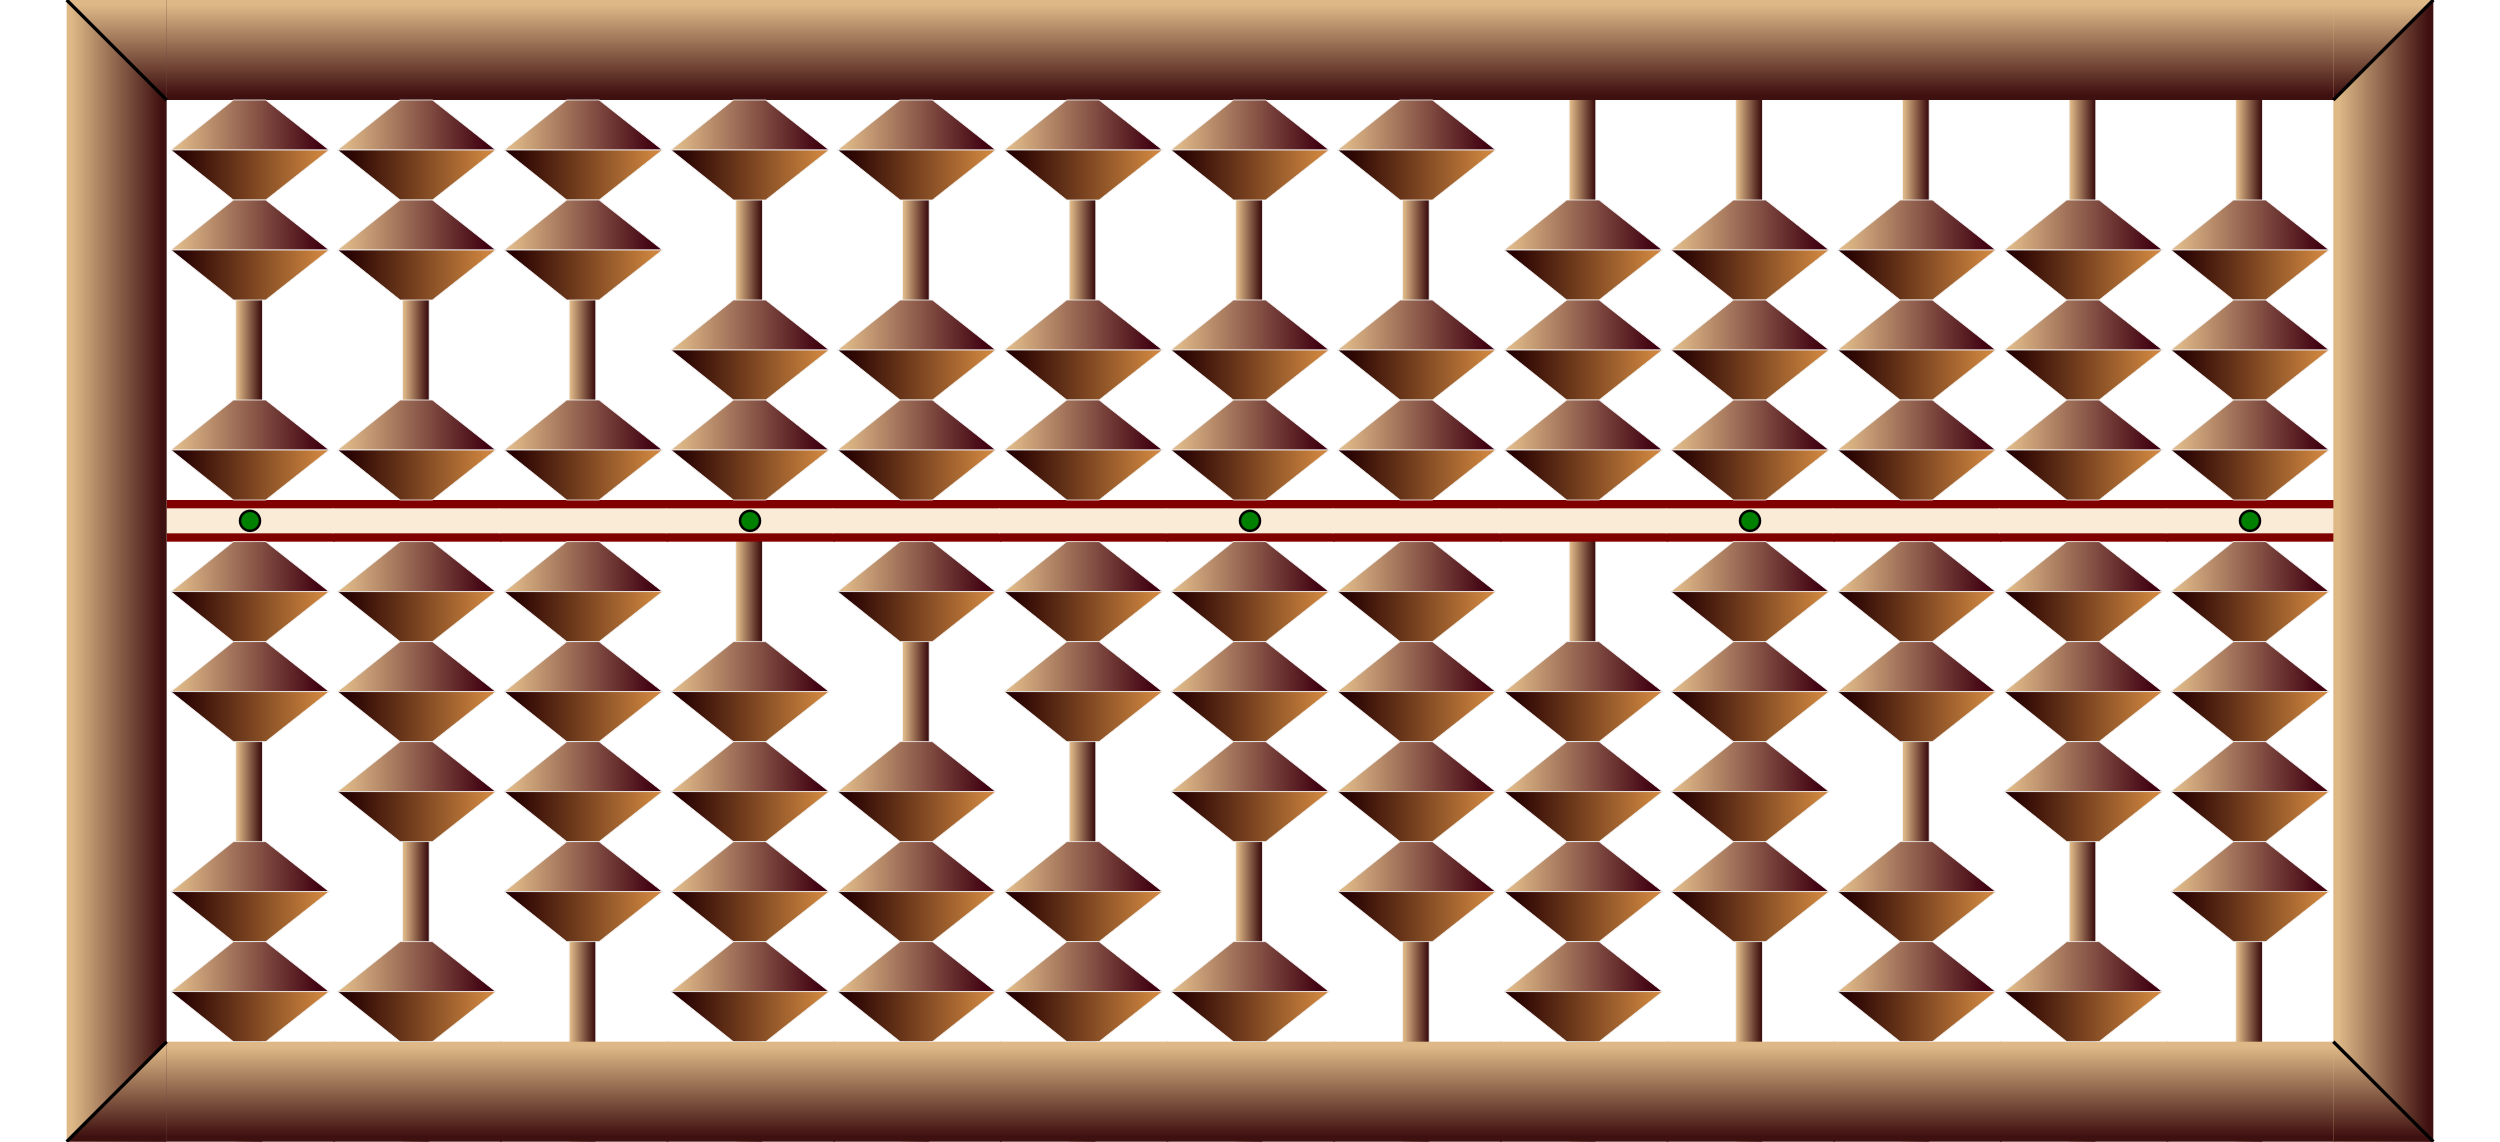
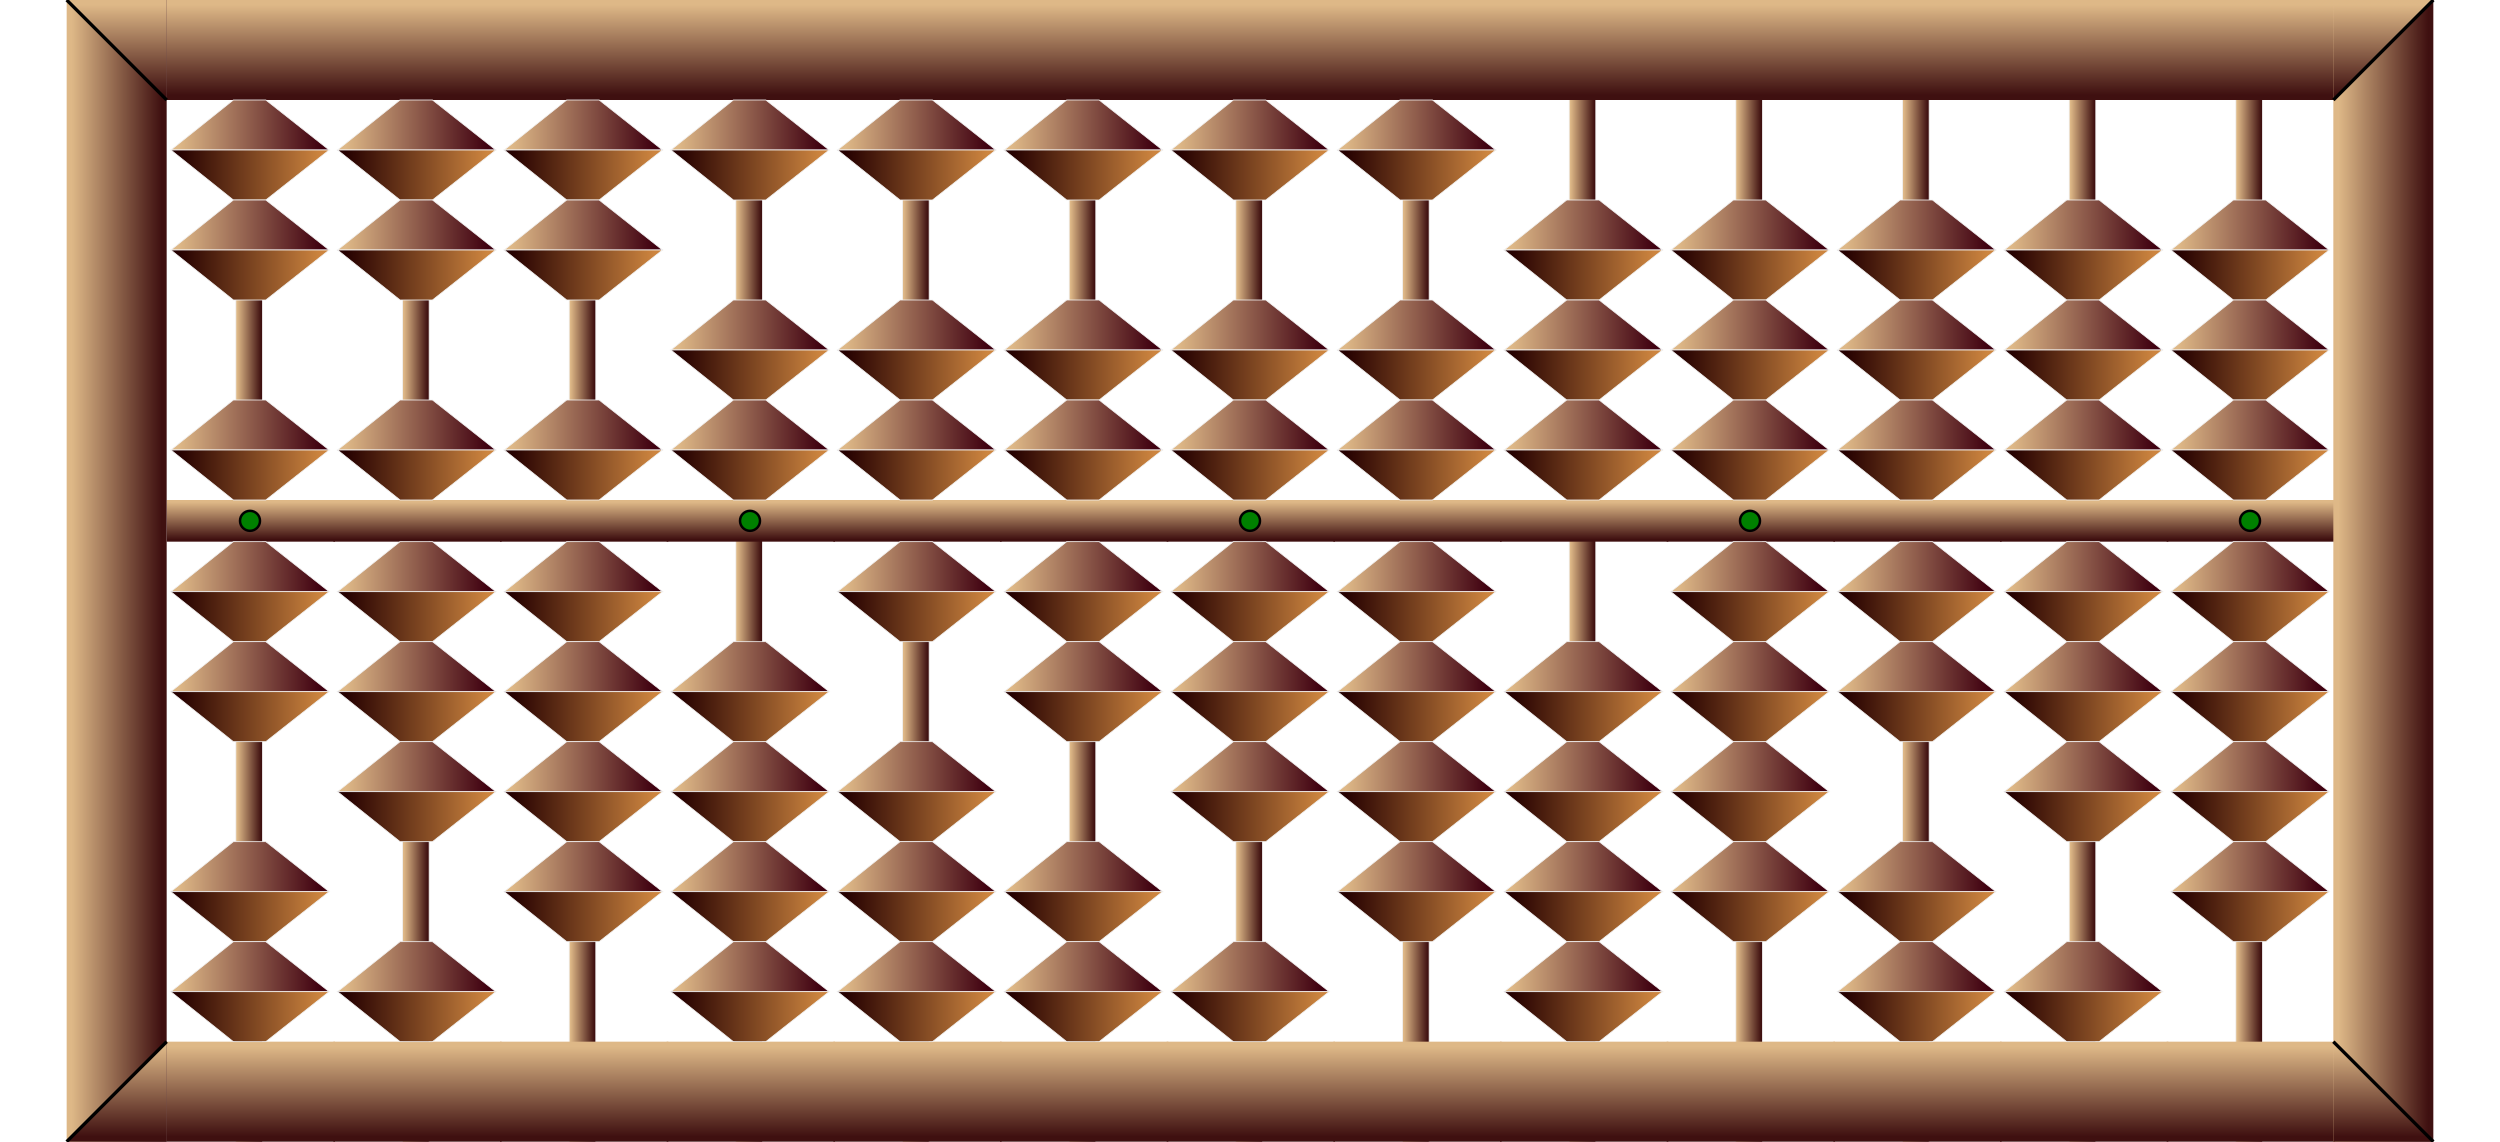
<svg xmlns="http://www.w3.org/2000/svg" x="0px" y="0px" width="750.0px" height="342.5px" viewBox="0 0 3000 1370">
  <style>
.names {;
font: bold 80px mono;
fill: Gold;
}
</style>
  <defs>
    <radialGradient id="grad1" cx="50%" cy="50%" r="50%" fx="30%" fy="40%">
      <stop offset="0%" stop-color="antiquewhite" />
      <stop offset="80%" stop-color="Darkgreen" />
    </radialGradient>
    <linearGradient id="rodgrad">
      <stop offset="5%" stop-color="BurlyWood" />
      <stop offset="95%" stop-color="#3f1010" />
    </linearGradient>
    <linearGradient id="framegrad">
      <stop offset="5%" stop-color="BurlyWood" />
      <stop offset="95%" stop-color="#3f1010" />
    </linearGradient>
    <linearGradient id="framegrad2" gradientTransform="rotate(90)">
      <stop offset="5%" stop-color="BurlyWood" />
      <stop offset="95%" stop-color="#3f1010" />
    </linearGradient>
    <linearGradient id="jap1">
      <stop offset="5%" stop-color="BurlyWood" />
      <stop offset="95%" stop-color="#3f0010" />
    </linearGradient>
    <linearGradient id="jap2">
      <stop offset="5%" stop-color="#250000" />
      <stop offset="95%" stop-color="Peru" />
    </linearGradient>
    <g id="bead">
      <polygon fill="url(#jap1)" stroke="#F2F2F2" points="80,0 5,60 195,60 119,0" />
      <polygon fill="url(#jap2)" stroke="#F2F2F2" points="119,120 195,60 5,60 80,120" />
    </g>
    <g id="bead2">
      <ellipse cx="100" cy="60" rx="90" ry="59.5" fill="url(#grad1)" stroke="#F2F2F2" />
    </g>
    <g id="frame">
      <rect y="0" fill="url(#framegrad2)" width="202" height="120" />
    </g>
    <g id="bar">
-       <rect x="0" y="0" width="202" height="50" fill="Maroon" />
+       <rect x="0" y="0" width="202" height="50" fill="Black" />
      <rect x="-1" y="10" fill="AntiqueWhite" width="202" height="30" />
    </g>
    <g id="bardot">
      <use href="#bar" />
+       <circle cx="100" cy="25" r="12" stroke="black" stroke-width="3" fill="green" />
+     </g>
+     <g id="barc">
+       <rect x="0" y="0" width="202" height="50" fill="url(#framegrad2)" />
+     </g>
+     <g id="barcdot">
+       <use href="#barc" />
      <circle cx="100" cy="25" r="12" stroke="black" stroke-width="3" fill="green" />
    </g>
  </defs>
  <rect x="283" y="0.5" fill="url(#rodgrad)" stroke="#F2F2F2" width="32" height="1370" />
  <use href="#frame" x="200" y="0" />
  <use href="#frame" x="200" y="1250" />
-   <use href="#bardot" x="200" y="600" />
+   <use href="#barcdot" x="200" y="600" />
  <use href="#bead" x="200" y="120" />
  <use href="#bead" x="200" y="240" />
  <use href="#bead" x="200" y="480" />
  <use href="#bead" x="200" y="650" />
  <use href="#bead" x="200" y="770" />
  <use href="#bead" x="200" y="1010" />
  <use href="#bead" x="200" y="1130" />
  <rect x="483" y="0.5" fill="url(#rodgrad)" stroke="#F2F2F2" width="32" height="1370" />
  <use href="#frame" x="400" y="0" />
  <use href="#frame" x="400" y="1250" />
-   <use href="#bar" x="400" y="600" />
+   <use href="#barc" x="400" y="600" />
  <use href="#bead" x="400" y="120" />
  <use href="#bead" x="400" y="240" />
  <use href="#bead" x="400" y="480" />
  <use href="#bead" x="400" y="650" />
  <use href="#bead" x="400" y="770" />
  <use href="#bead" x="400" y="890" />
  <use href="#bead" x="400" y="1130" />
  <rect x="683" y="0.5" fill="url(#rodgrad)" stroke="#F2F2F2" width="32" height="1370" />
  <use href="#frame" x="600" y="0" />
  <use href="#frame" x="600" y="1250" />
-   <use href="#bar" x="600" y="600" />
+   <use href="#barc" x="600" y="600" />
  <use href="#bead" x="600" y="120" />
  <use href="#bead" x="600" y="240" />
  <use href="#bead" x="600" y="480" />
  <use href="#bead" x="600" y="650" />
  <use href="#bead" x="600" y="770" />
  <use href="#bead" x="600" y="890" />
  <use href="#bead" x="600" y="1010" />
  <rect x="883" y="0.5" fill="url(#rodgrad)" stroke="#F2F2F2" width="32" height="1370" />
  <use href="#frame" x="800" y="0" />
  <use href="#frame" x="800" y="1250" />
-   <use href="#bardot" x="800" y="600" />
+   <use href="#barcdot" x="800" y="600" />
  <use href="#bead" x="800" y="120" />
  <use href="#bead" x="800" y="360" />
  <use href="#bead" x="800" y="480" />
  <use href="#bead" x="800" y="770" />
  <use href="#bead" x="800" y="890" />
  <use href="#bead" x="800" y="1010" />
  <use href="#bead" x="800" y="1130" />
  <rect x="1083" y="0.5" fill="url(#rodgrad)" stroke="#F2F2F2" width="32" height="1370" />
  <use href="#frame" x="1000" y="0" />
  <use href="#frame" x="1000" y="1250" />
-   <use href="#bar" x="1000" y="600" />
+   <use href="#barc" x="1000" y="600" />
  <use href="#bead" x="1000" y="120" />
  <use href="#bead" x="1000" y="360" />
  <use href="#bead" x="1000" y="480" />
  <use href="#bead" x="1000" y="650" />
  <use href="#bead" x="1000" y="890" />
  <use href="#bead" x="1000" y="1010" />
  <use href="#bead" x="1000" y="1130" />
  <rect x="1283" y="0.5" fill="url(#rodgrad)" stroke="#F2F2F2" width="32" height="1370" />
  <use href="#frame" x="1200" y="0" />
  <use href="#frame" x="1200" y="1250" />
-   <use href="#bar" x="1200" y="600" />
+   <use href="#barc" x="1200" y="600" />
  <use href="#bead" x="1200" y="120" />
  <use href="#bead" x="1200" y="360" />
  <use href="#bead" x="1200" y="480" />
  <use href="#bead" x="1200" y="650" />
  <use href="#bead" x="1200" y="770" />
  <use href="#bead" x="1200" y="1010" />
  <use href="#bead" x="1200" y="1130" />
  <rect x="1483" y="0.5" fill="url(#rodgrad)" stroke="#F2F2F2" width="32" height="1370" />
  <use href="#frame" x="1400" y="0" />
  <use href="#frame" x="1400" y="1250" />
-   <use href="#bardot" x="1400" y="600" />
+   <use href="#barcdot" x="1400" y="600" />
  <use href="#bead" x="1400" y="120" />
  <use href="#bead" x="1400" y="360" />
  <use href="#bead" x="1400" y="480" />
  <use href="#bead" x="1400" y="650" />
  <use href="#bead" x="1400" y="770" />
  <use href="#bead" x="1400" y="890" />
  <use href="#bead" x="1400" y="1130" />
  <rect x="1683" y="0.5" fill="url(#rodgrad)" stroke="#F2F2F2" width="32" height="1370" />
  <use href="#frame" x="1600" y="0" />
  <use href="#frame" x="1600" y="1250" />
-   <use href="#bar" x="1600" y="600" />
+   <use href="#barc" x="1600" y="600" />
  <use href="#bead" x="1600" y="120" />
  <use href="#bead" x="1600" y="360" />
  <use href="#bead" x="1600" y="480" />
  <use href="#bead" x="1600" y="650" />
  <use href="#bead" x="1600" y="770" />
  <use href="#bead" x="1600" y="890" />
  <use href="#bead" x="1600" y="1010" />
  <rect x="1883" y="0.5" fill="url(#rodgrad)" stroke="#F2F2F2" width="32" height="1370" />
  <use href="#frame" x="1800" y="0" />
  <use href="#frame" x="1800" y="1250" />
-   <use href="#bar" x="1800" y="600" />
+   <use href="#barc" x="1800" y="600" />
  <use href="#bead" x="1800" y="240" />
  <use href="#bead" x="1800" y="360" />
  <use href="#bead" x="1800" y="480" />
  <use href="#bead" x="1800" y="770" />
  <use href="#bead" x="1800" y="890" />
  <use href="#bead" x="1800" y="1010" />
  <use href="#bead" x="1800" y="1130" />
  <rect x="2083" y="0.5" fill="url(#rodgrad)" stroke="#F2F2F2" width="32" height="1370" />
  <use href="#frame" x="2000" y="0" />
  <use href="#frame" x="2000" y="1250" />
-   <use href="#bardot" x="2000" y="600" />
+   <use href="#barcdot" x="2000" y="600" />
  <use href="#bead" x="2000" y="240" />
  <use href="#bead" x="2000" y="360" />
  <use href="#bead" x="2000" y="480" />
  <use href="#bead" x="2000" y="650" />
  <use href="#bead" x="2000" y="770" />
  <use href="#bead" x="2000" y="890" />
  <use href="#bead" x="2000" y="1010" />
  <rect x="2283" y="0.5" fill="url(#rodgrad)" stroke="#F2F2F2" width="32" height="1370" />
  <use href="#frame" x="2200" y="0" />
  <use href="#frame" x="2200" y="1250" />
-   <use href="#bar" x="2200" y="600" />
+   <use href="#barc" x="2200" y="600" />
  <use href="#bead" x="2200" y="240" />
  <use href="#bead" x="2200" y="360" />
  <use href="#bead" x="2200" y="480" />
  <use href="#bead" x="2200" y="650" />
  <use href="#bead" x="2200" y="770" />
  <use href="#bead" x="2200" y="1010" />
  <use href="#bead" x="2200" y="1130" />
  <rect x="2483" y="0.5" fill="url(#rodgrad)" stroke="#F2F2F2" width="32" height="1370" />
  <use href="#frame" x="2400" y="0" />
  <use href="#frame" x="2400" y="1250" />
-   <use href="#bar" x="2400" y="600" />
+   <use href="#barc" x="2400" y="600" />
  <use href="#bead" x="2400" y="240" />
  <use href="#bead" x="2400" y="360" />
  <use href="#bead" x="2400" y="480" />
  <use href="#bead" x="2400" y="650" />
  <use href="#bead" x="2400" y="770" />
  <use href="#bead" x="2400" y="890" />
  <use href="#bead" x="2400" y="1130" />
  <rect x="2683" y="0.5" fill="url(#rodgrad)" stroke="#F2F2F2" width="32" height="1370" />
  <use href="#frame" x="2600" y="0" />
  <use href="#frame" x="2600" y="1250" />
-   <use href="#bardot" x="2600" y="600" />
+   <use href="#barcdot" x="2600" y="600" />
  <use href="#bead" x="2600" y="240" />
  <use href="#bead" x="2600" y="360" />
  <use href="#bead" x="2600" y="480" />
  <use href="#bead" x="2600" y="650" />
  <use href="#bead" x="2600" y="770" />
  <use href="#bead" x="2600" y="890" />
  <use href="#bead" x="2600" y="1010" />
  <rect x="80" y="0" fill="url(#framegrad)" width="120" height="1370" />
  <polygon fill="url(#framegrad2)" points="80,0 200,120 200,0" />
  <line x1="80" y1="0" x2="200" y2="120" stroke="black" stroke-width="4" />
  <polygon fill="url(#framegrad2)" points="80,1370      200,1250 200,1370" />
  <line x1="80" y1="1370" x2="200" y2="1250" stroke="black" stroke-width="4" />
  <rect x="2800" y="0" fill="url(#framegrad)" width="120" height="1370" />
  <polygon fill="url(#framegrad2)" points="2800,120      2920,0 2800,0" />
  <line x1="2800" y1="120" x2="2920" y2="0" stroke="black" stroke-width="4" />
  <polygon fill="url(#framegrad2)" points="2800,     1250 2920,1370 2800,1370" />
  <line x1="2800" y1="1250" x2="2920" y2="1370" stroke="black" stroke-width="4" />
</svg>
